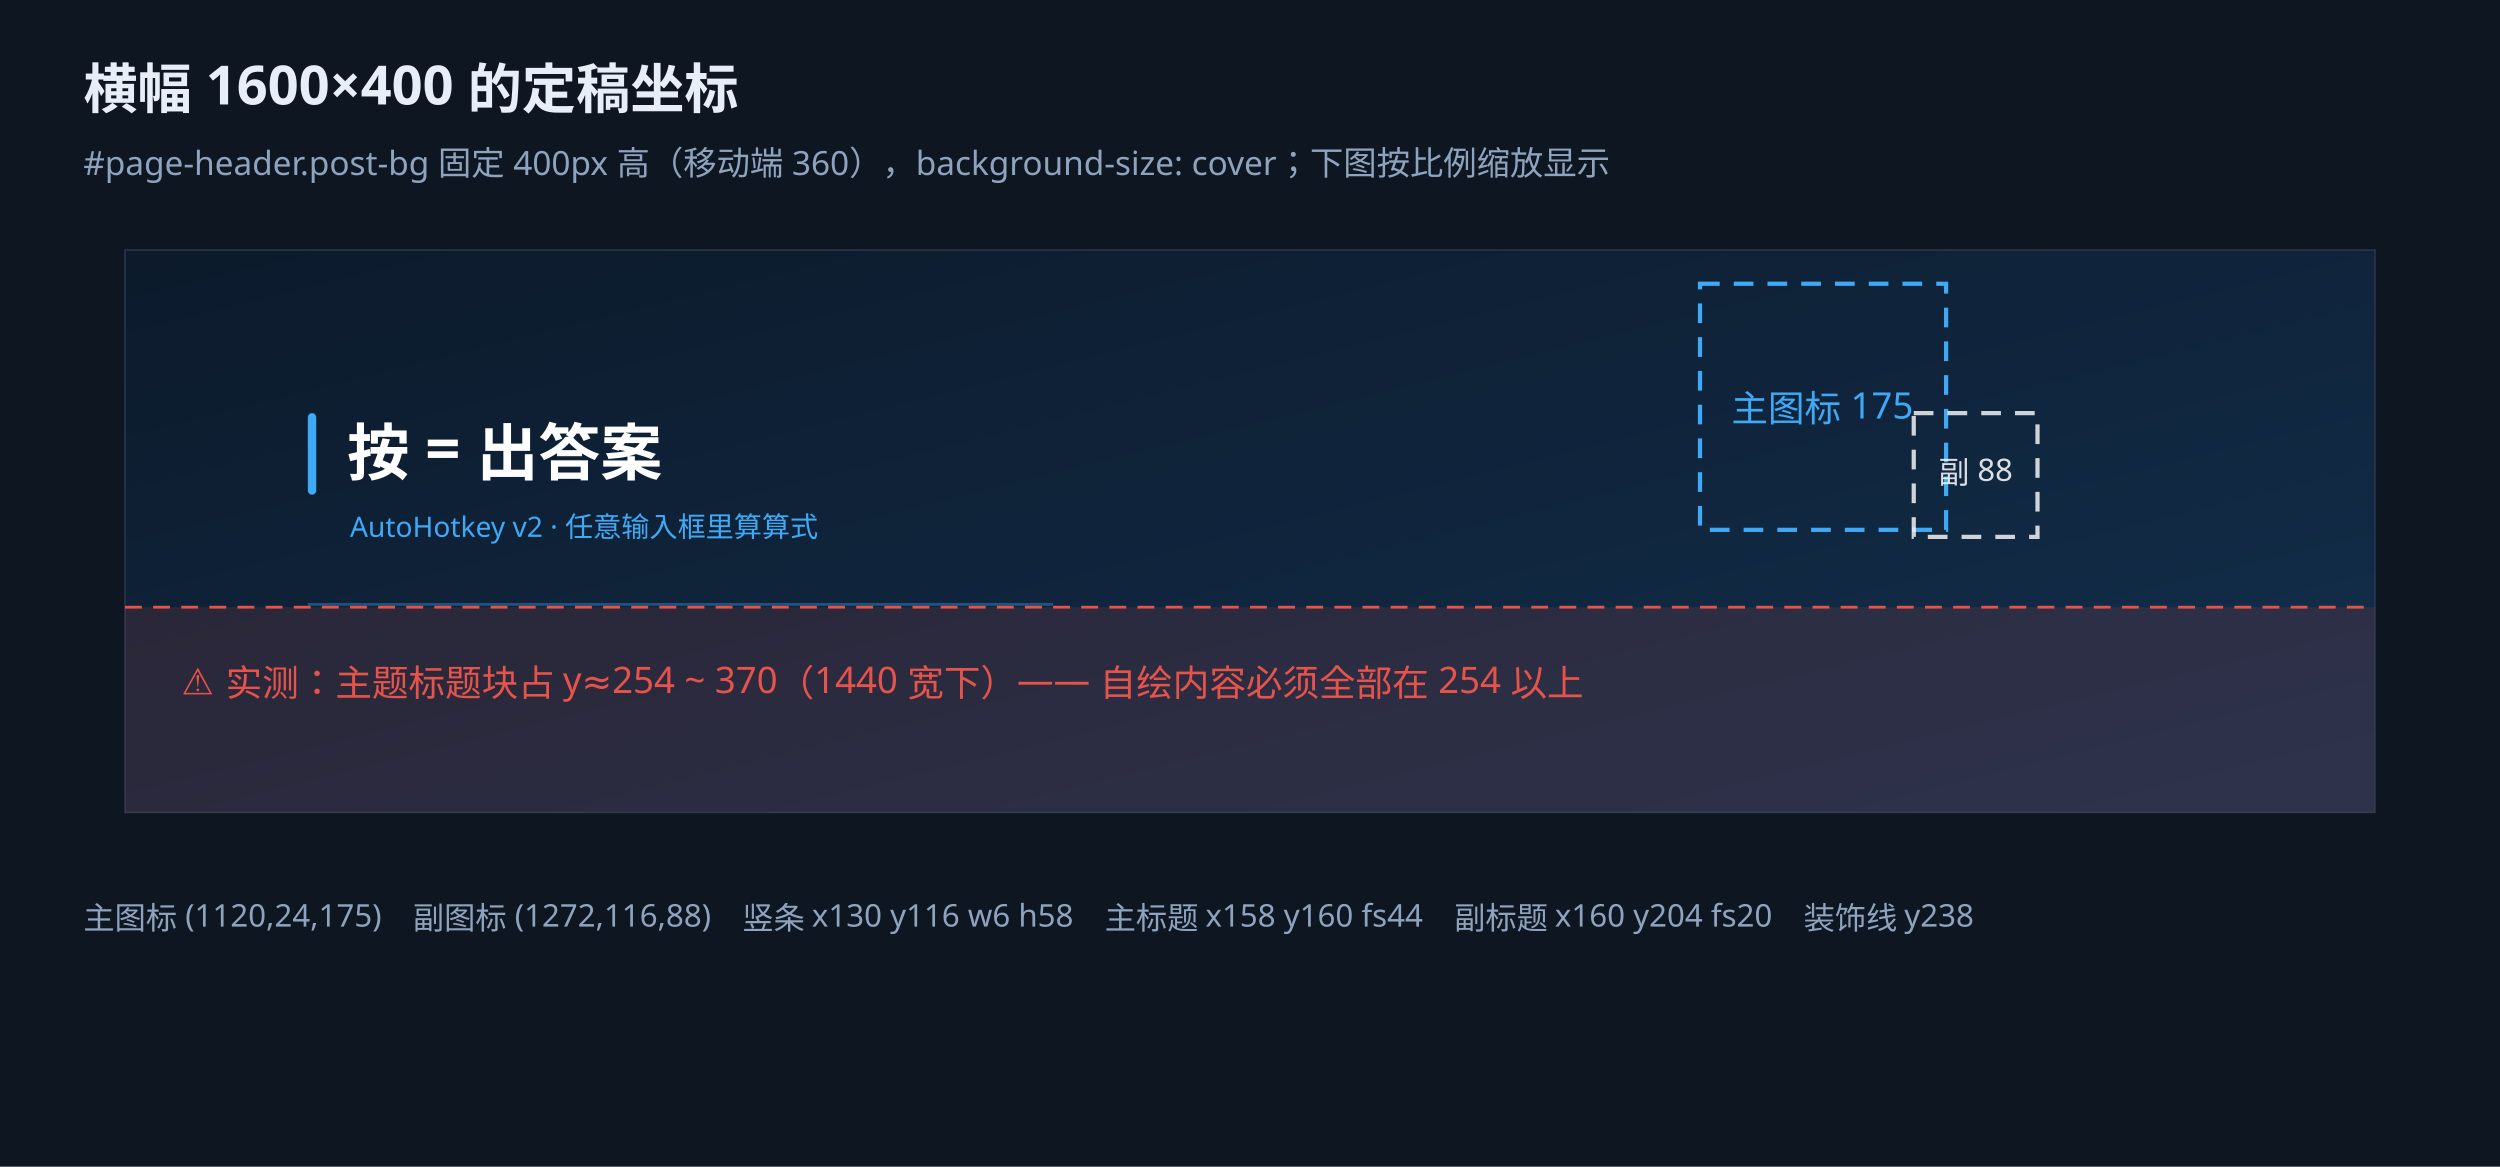
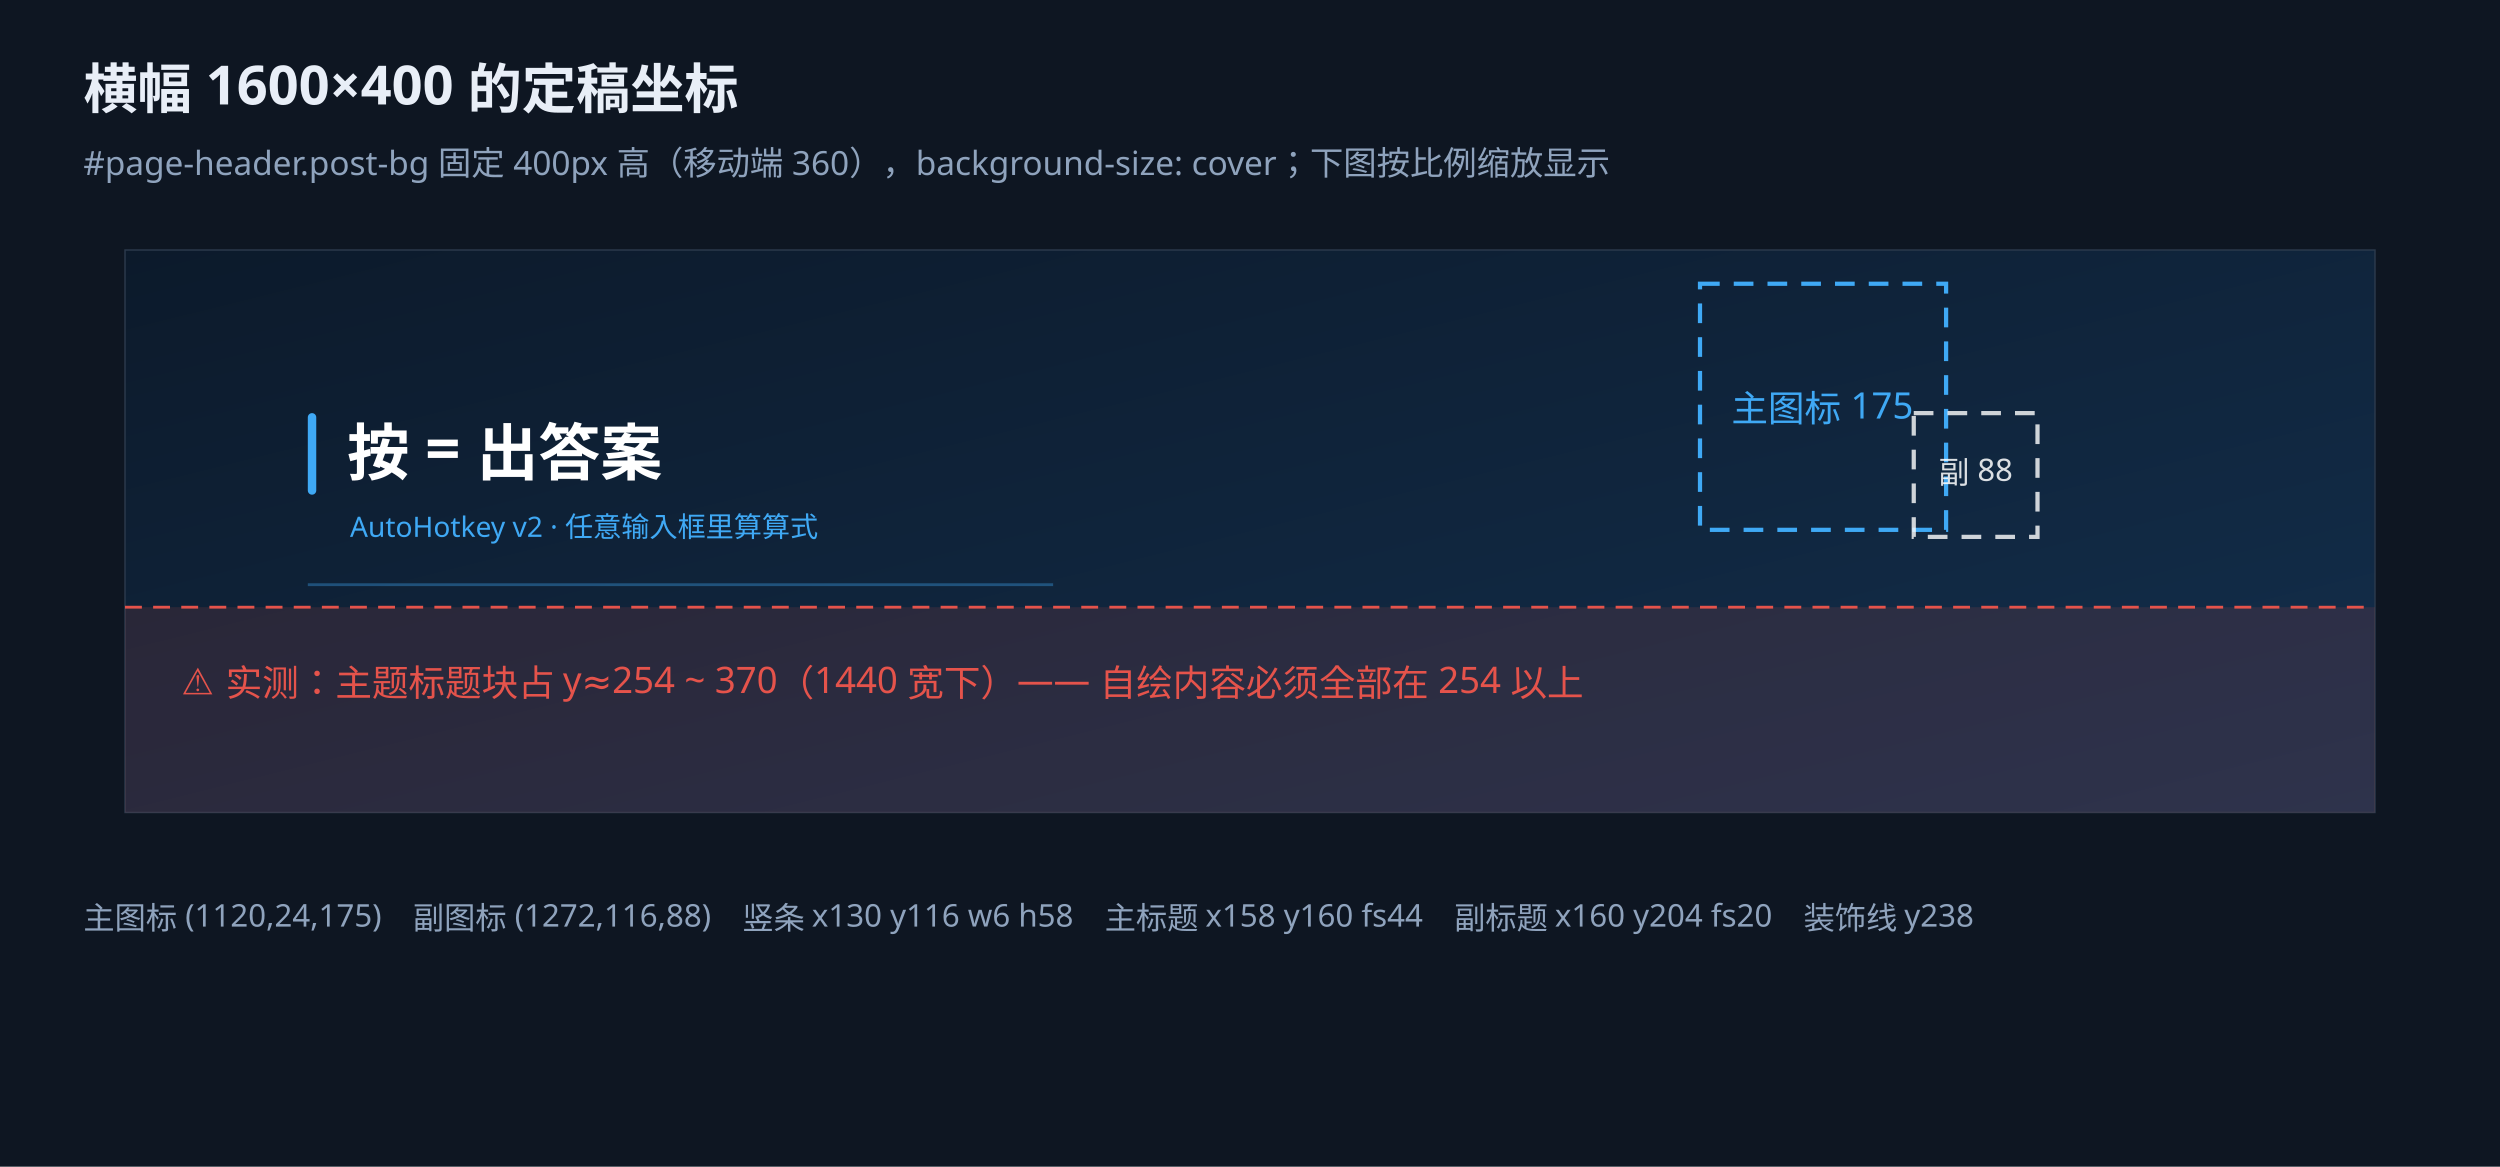
<svg xmlns="http://www.w3.org/2000/svg" width="1200" height="560" viewBox="0 0 1200 560" font-family="Microsoft YaHei, PingFang SC, sans-serif">
  <rect width="1200" height="560" fill="#0e1622" />
  <text x="40" y="52" font-size="26" font-weight="bold" fill="#e8eef7">横幅 1600×400 的定稿坐标</text>
  <text x="40" y="84" font-size="16" fill="#8fa3bd">#page-header.post-bg 固定 400px 高（移动端 360），background-size: cover；下图按比例缩放显示</text>
  <g transform="translate(60,120) scale(0.675)">
    <rect width="1600" height="400" fill="url(#bbg)" stroke="#2c3a4d" />
    <rect x="1120" y="24" width="175" height="175" fill="none" stroke="#3fa9f5" stroke-width="3" stroke-dasharray="14 10" />
    <text x="1207" y="122" font-size="26" fill="#3fa9f5" text-anchor="middle">主图标 175</text>
    <rect x="1272" y="116" width="88" height="88" fill="none" stroke="#fff" stroke-width="3" stroke-dasharray="14 10" stroke-opacity="0.8" />
    <text x="1316" y="166" font-size="22" fill="#fff" opacity="0.85" text-anchor="middle">副 88</text>
    <rect x="130" y="116" width="6" height="58" fill="#3fa9f5" rx="3" />
    <text x="158" y="160" font-size="44" font-weight="bold" fill="#fff">按 = 出答案</text>
    <text x="160" y="204" font-size="20" fill="#3fa9f5">AutoHotkey v2 · 任意输入框里算算式</text>
-     <line x1="130" y1="252" x2="660" y2="252" stroke="#3fa9f5" stroke-opacity="0.35" stroke-width="2" />
+     <line x1="130" y1="238" x2="660" y2="238" stroke="#3fa9f5" stroke-opacity="0.35" stroke-width="2" />
    <rect x="0" y="254" width="1600" height="146" fill="#e5534b" fill-opacity="0.13" />
    <text x="40" y="316" font-size="26" fill="#e5534b">⚠ 实测：主题标题块占 y≈254 ~ 370（1440 宽下）—— 自绘内容必须全部在 254 以上</text>
    <line x1="0" y1="254" x2="1600" y2="254" stroke="#e5534b" stroke-width="2" stroke-dasharray="12 8" />
  </g>
  <defs>
    <linearGradient id="bbg" x1="0" y1="0" x2="1" y2="1">
      <stop offset="0%" stop-color="#0c1a2b" />
      <stop offset="100%" stop-color="#132f4d" />
    </linearGradient>
  </defs>
  <text x="40" y="446" font-size="15" fill="#8fa3bd">主图标 (1120,24,175)　副图标 (1272,116,88)　竖条 x130 y116 w6 h58　主标题 x158 y160 fs44　副标题 x160 y204 fs20　装饰线 y238</text>
</svg>
